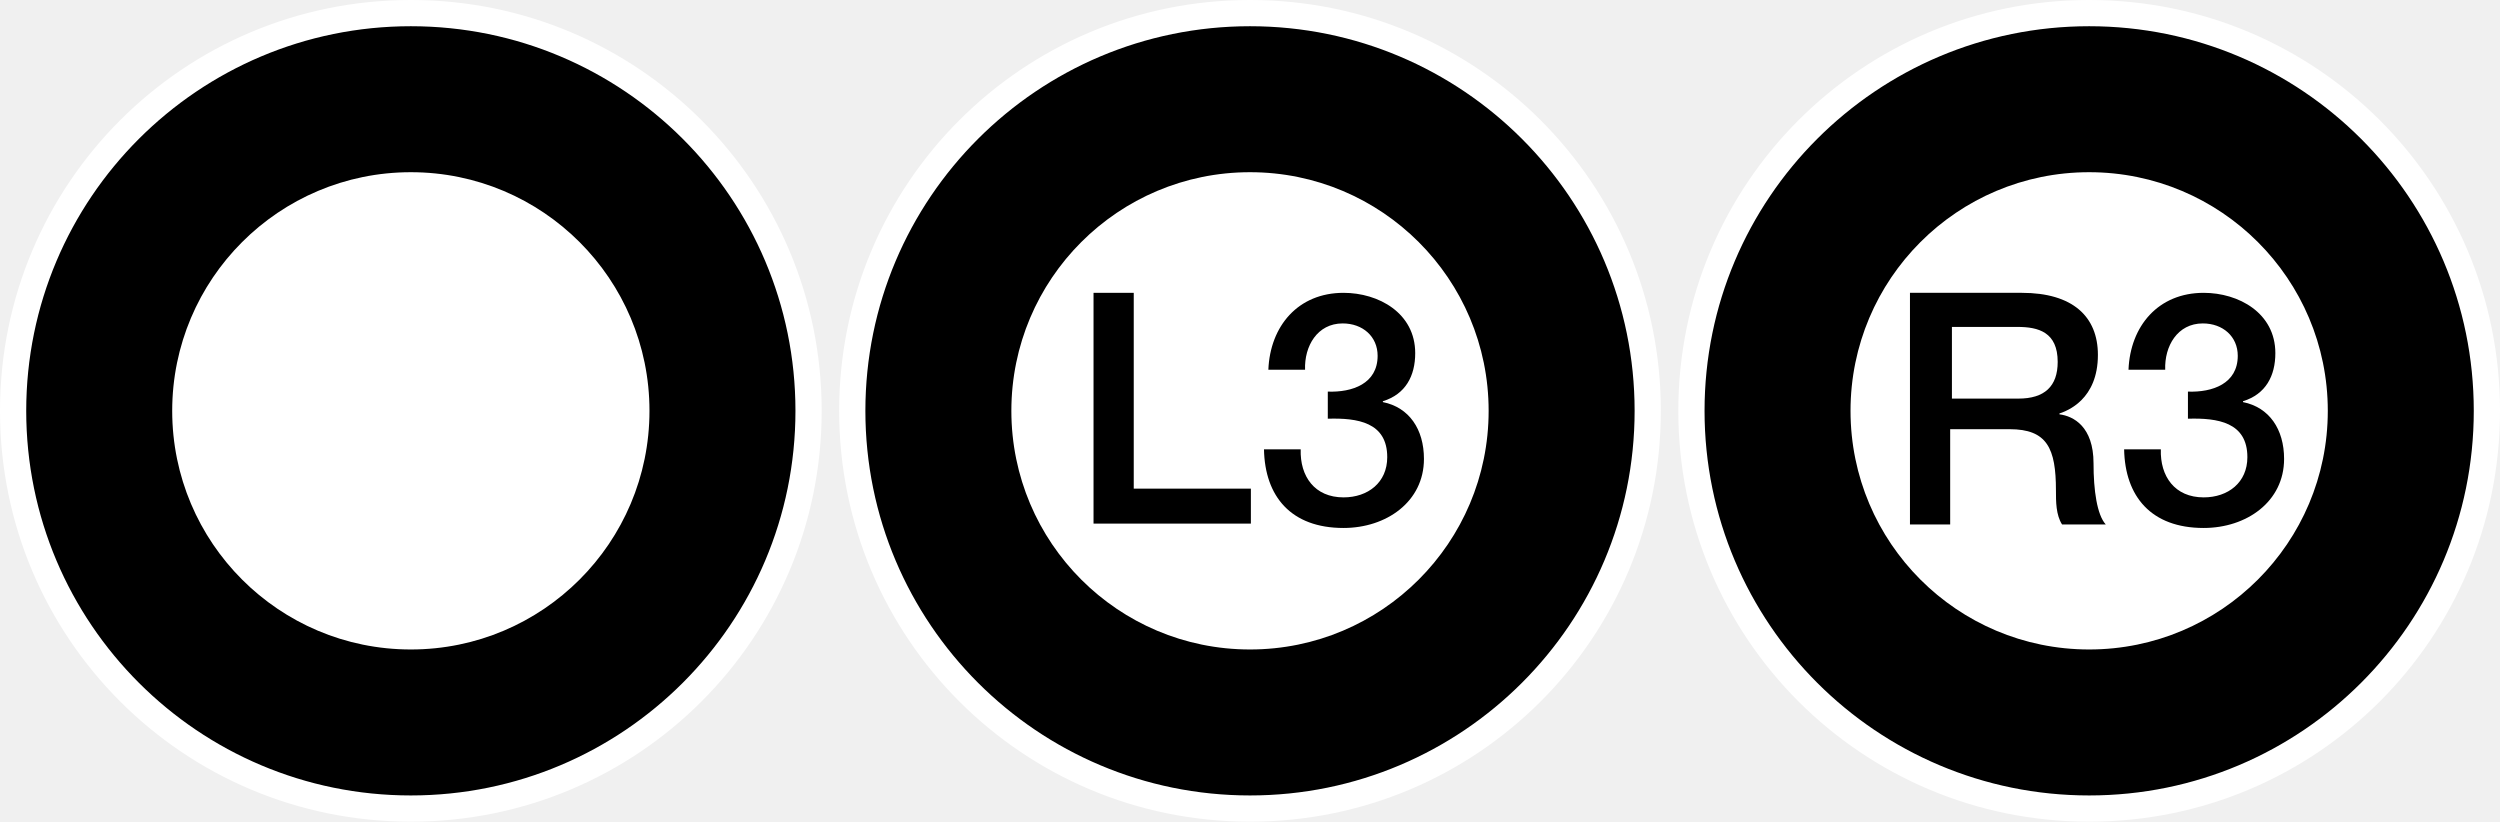
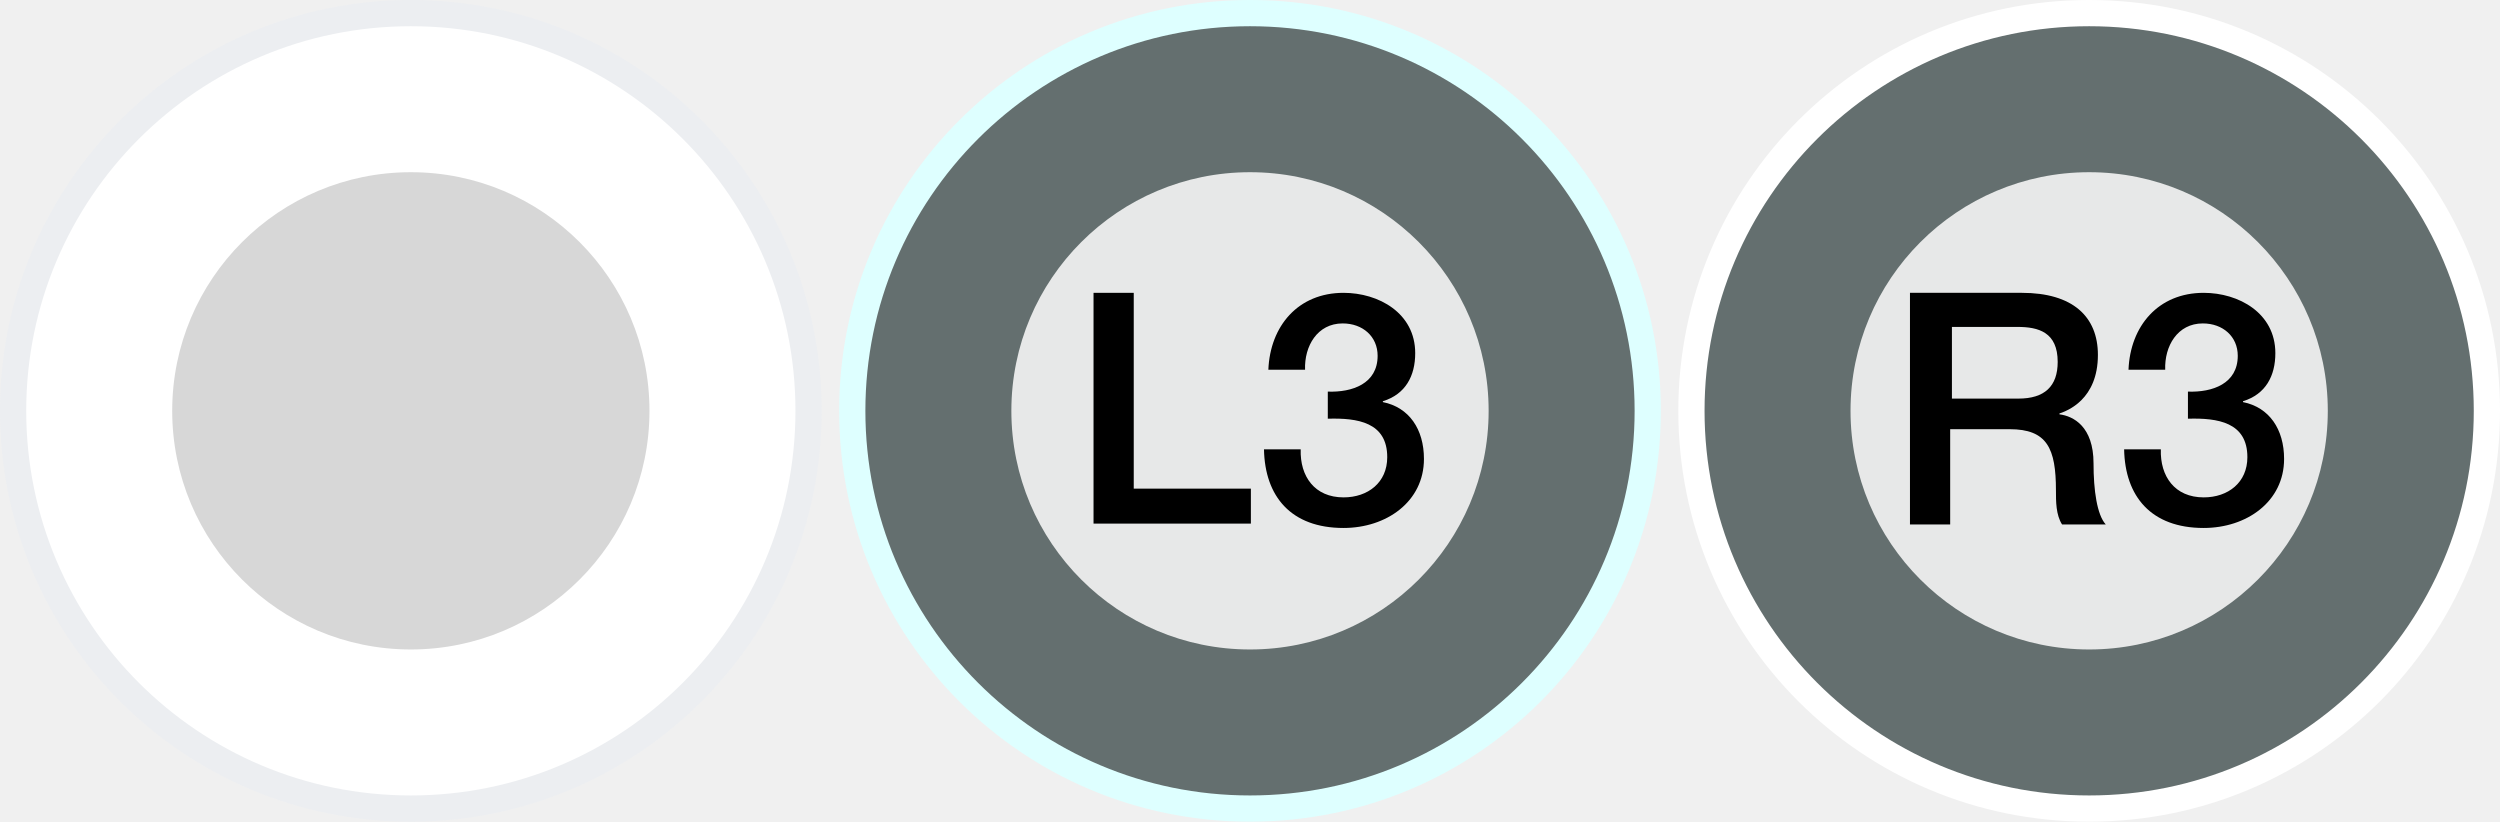
<svg xmlns="http://www.w3.org/2000/svg" version="1.1" id="Layer_1" x="0px" y="0px" width="286px" height="94px" viewBox="-816 494 286 94" style="enable-background:new -816 494 286 94;" xml:space="preserve">
  <defs id="defs2942" />
  <style type="text/css" id="style2885">
	.st0{fill:#C1272D;}
	.st1{fill:#CF2A32;}
	.st2{fill:#E02D39;}
	.st3{fill:#3ED8D2;}
	.st4{fill:#30D5CD;}
	.st5{fill:#1FD2C6;}
</style>
  <g id="g2937">
    <g id="g2899">
      <g id="g2897">
        <g id="g2893">
-           <path class="st0" d="M-769,586.5c-25.1,0-45.5-20.4-45.5-45.5s20.4-45.5,45.5-45.5s45.5,20.4,45.5,45.5S-743.9,586.5-769,586.5z      " id="path2887" style="fill:#000000;fill-opacity:1" />
+           <path class="st0" d="M-769,586.5c-25.1,0-45.5-20.4-45.5-45.5s20.4-45.5,45.5-45.5s45.5,20.4,45.5,45.5S-743.9,586.5-769,586.5z      " id="path2887" style="fill:#ffffff;fill-opacity:1" />
          <g id="g2891">
-             <path class="st1" d="M-769,497c24.3,0,44,19.7,44,44s-19.7,44-44,44s-44-19.7-44-44S-793.3,497-769,497 M-769,494       c-26,0-47,21-47,47s21,47,47,47s47-21,47-47S-743,494-769,494L-769,494z" id="path2889" style="fill:#ffffff;fill-opacity:1" />
+             <path class="st1" d="M-769,497c24.3,0,44,19.7,44,44s-19.7,44-44,44s-44-19.7-44-44S-793.3,497-769,497 M-769,494       c-26,0-47,21-47,47s21,47,47,47s47-21,47-47S-743,494-769,494L-769,494z" id="path2889" style="fill:#eceef1;fill-opacity:1" />
          </g>
        </g>
-         <circle class="st2" cx="-769" cy="541" r="27.3" id="circle2895" style="fill:#ffffff;fill-opacity:1" />
+         <circle class="st2" cx="-769" cy="541" r="27.3" id="circle2895" style="fill:#d7d7d7;fill-opacity:1" />
      </g>
    </g>
    <g id="g2917">
      <g id="g2907">
-         <path class="st3" d="M-673,586.5c-25.1,0-45.5-20.4-45.5-45.5s20.4-45.5,45.5-45.5s45.5,20.4,45.5,45.5S-647.9,586.5-673,586.5z" id="path2901" style="fill:#000000;fill-opacity:1" />
+         <path class="st3" d="M-673,586.5c-25.1,0-45.5-20.4-45.5-45.5s20.4-45.5,45.5-45.5s45.5,20.4,45.5,45.5S-647.9,586.5-673,586.5z" id="path2901" style="fill:#646f6f;fill-opacity:1" />
        <g id="g2905">
-           <path class="st4" d="M-673,497c24.3,0,44,19.7,44,44s-19.7,44-44,44s-44-19.7-44-44S-697.3,497-673,497 M-673,494      c-26,0-47,21-47,47s21,47,47,47s47-21,47-47S-647,494-673,494L-673,494z" id="path2903" style="fill:#ffffff;fill-opacity:1" />
+           <path class="st4" d="M-673,497c24.3,0,44,19.7,44,44s-19.7,44-44,44s-44-19.7-44-44S-697.3,497-673,497 M-673,494      c-26,0-47,21-47,47s21,47,47,47s47-21,47-47S-647,494-673,494L-673,494z" id="path2903" style="fill:#deffff;fill-opacity:1" />
        </g>
      </g>
-       <circle class="st5" cx="-673" cy="541" r="27.3" id="circle2909" style="fill:#ffffff;fill-opacity:1" />
+       <circle class="st5" cx="-673" cy="541" r="27.3" id="circle2909" style="fill:#e7e8e8;fill-opacity:1" />
      <g id="g2915">
        <path d="M-690.9,527.5h4.6v22.4h13.4v4h-18V527.5z" id="path2911" />
        <path d="M-664.1,538.8c2.8,0.1,5.7-0.9,5.7-4.1c0-2.2-1.7-3.7-4-3.7c-2.9,0-4.4,2.6-4.3,5.3h-4.2c0.2-5,3.4-8.8,8.6-8.8     c4,0,8.2,2.3,8.2,6.9c0,2.6-1.1,4.7-3.7,5.5v0.1c3,0.6,4.7,3.1,4.7,6.5c0,4.9-4.3,7.9-9.2,7.9c-6,0-9-3.6-9.1-9h4.2     c-0.1,3.1,1.6,5.5,4.9,5.5c2.8,0,5-1.7,5-4.6c0-4-3.4-4.5-6.8-4.4L-664.1,538.8L-664.1,538.8z" id="path2913" />
      </g>
    </g>
    <g id="g2935">
      <g id="g2925">
-         <path class="st3" d="M-577,586.5c-25.1,0-45.5-20.4-45.5-45.5s20.4-45.5,45.5-45.5s45.5,20.4,45.5,45.5S-551.9,586.5-577,586.5z" id="path2919" style="fill:#000000;fill-opacity:1" />
+         <path class="st3" d="M-577,586.5c-25.1,0-45.5-20.4-45.5-45.5s20.4-45.5,45.5-45.5s45.5,20.4,45.5,45.5S-551.9,586.5-577,586.5z" id="path2919" style="fill:#646f6f;fill-opacity:1" />
        <g id="g2923">
          <path class="st4" d="M-577,497c24.3,0,44,19.7,44,44s-19.7,44-44,44s-44-19.7-44-44S-601.3,497-577,497 M-577,494      c-26,0-47,21-47,47s21,47,47,47s47-21,47-47S-551,494-577,494L-577,494z" id="path2921" style="fill:#ffffff;fill-opacity:1" />
        </g>
      </g>
-       <circle class="st5" cx="-577" cy="541" r="27.3" id="circle2927" style="fill:#ffffff;fill-opacity:1" />
+       <circle class="st5" cx="-577" cy="541" r="27.3" id="circle2927" style="fill:#e7e8e8;fill-opacity:1" />
      <g id="g2933">
        <path d="M-597.3,527.5h12.6c5.8,0,8.7,2.7,8.7,7.1c0,5.1-3.5,6.4-4.4,6.7v0.1c1.6,0.2,3.9,1.4,3.9,5.6c0,3.1,0.4,5.9,1.4,7h-5     c-0.7-1.1-0.7-2.6-0.7-3.9c0-4.8-1-7-5.3-7h-6.8V554h-4.6v-26.5H-597.3z M-592.7,539.6h7.6c3,0,4.5-1.4,4.5-4.2     c0-3.4-2.2-4-4.6-4h-7.5V539.6z" id="path2929" />
        <path d="M-565.7,538.8c2.8,0.1,5.7-0.9,5.7-4.1c0-2.2-1.7-3.7-4-3.7c-2.9,0-4.4,2.6-4.3,5.3h-4.2c0.2-5,3.4-8.8,8.6-8.8     c4,0,8.2,2.3,8.2,6.9c0,2.6-1.1,4.7-3.7,5.5v0.1c3,0.6,4.7,3.1,4.7,6.5c0,4.9-4.3,7.9-9.2,7.9c-6,0-9-3.6-9.1-9h4.2     c-0.1,3.1,1.6,5.5,4.9,5.5c2.8,0,5-1.7,5-4.6c0-4-3.4-4.5-6.8-4.4L-565.7,538.8L-565.7,538.8z" id="path2931" />
      </g>
    </g>
  </g>
</svg>
